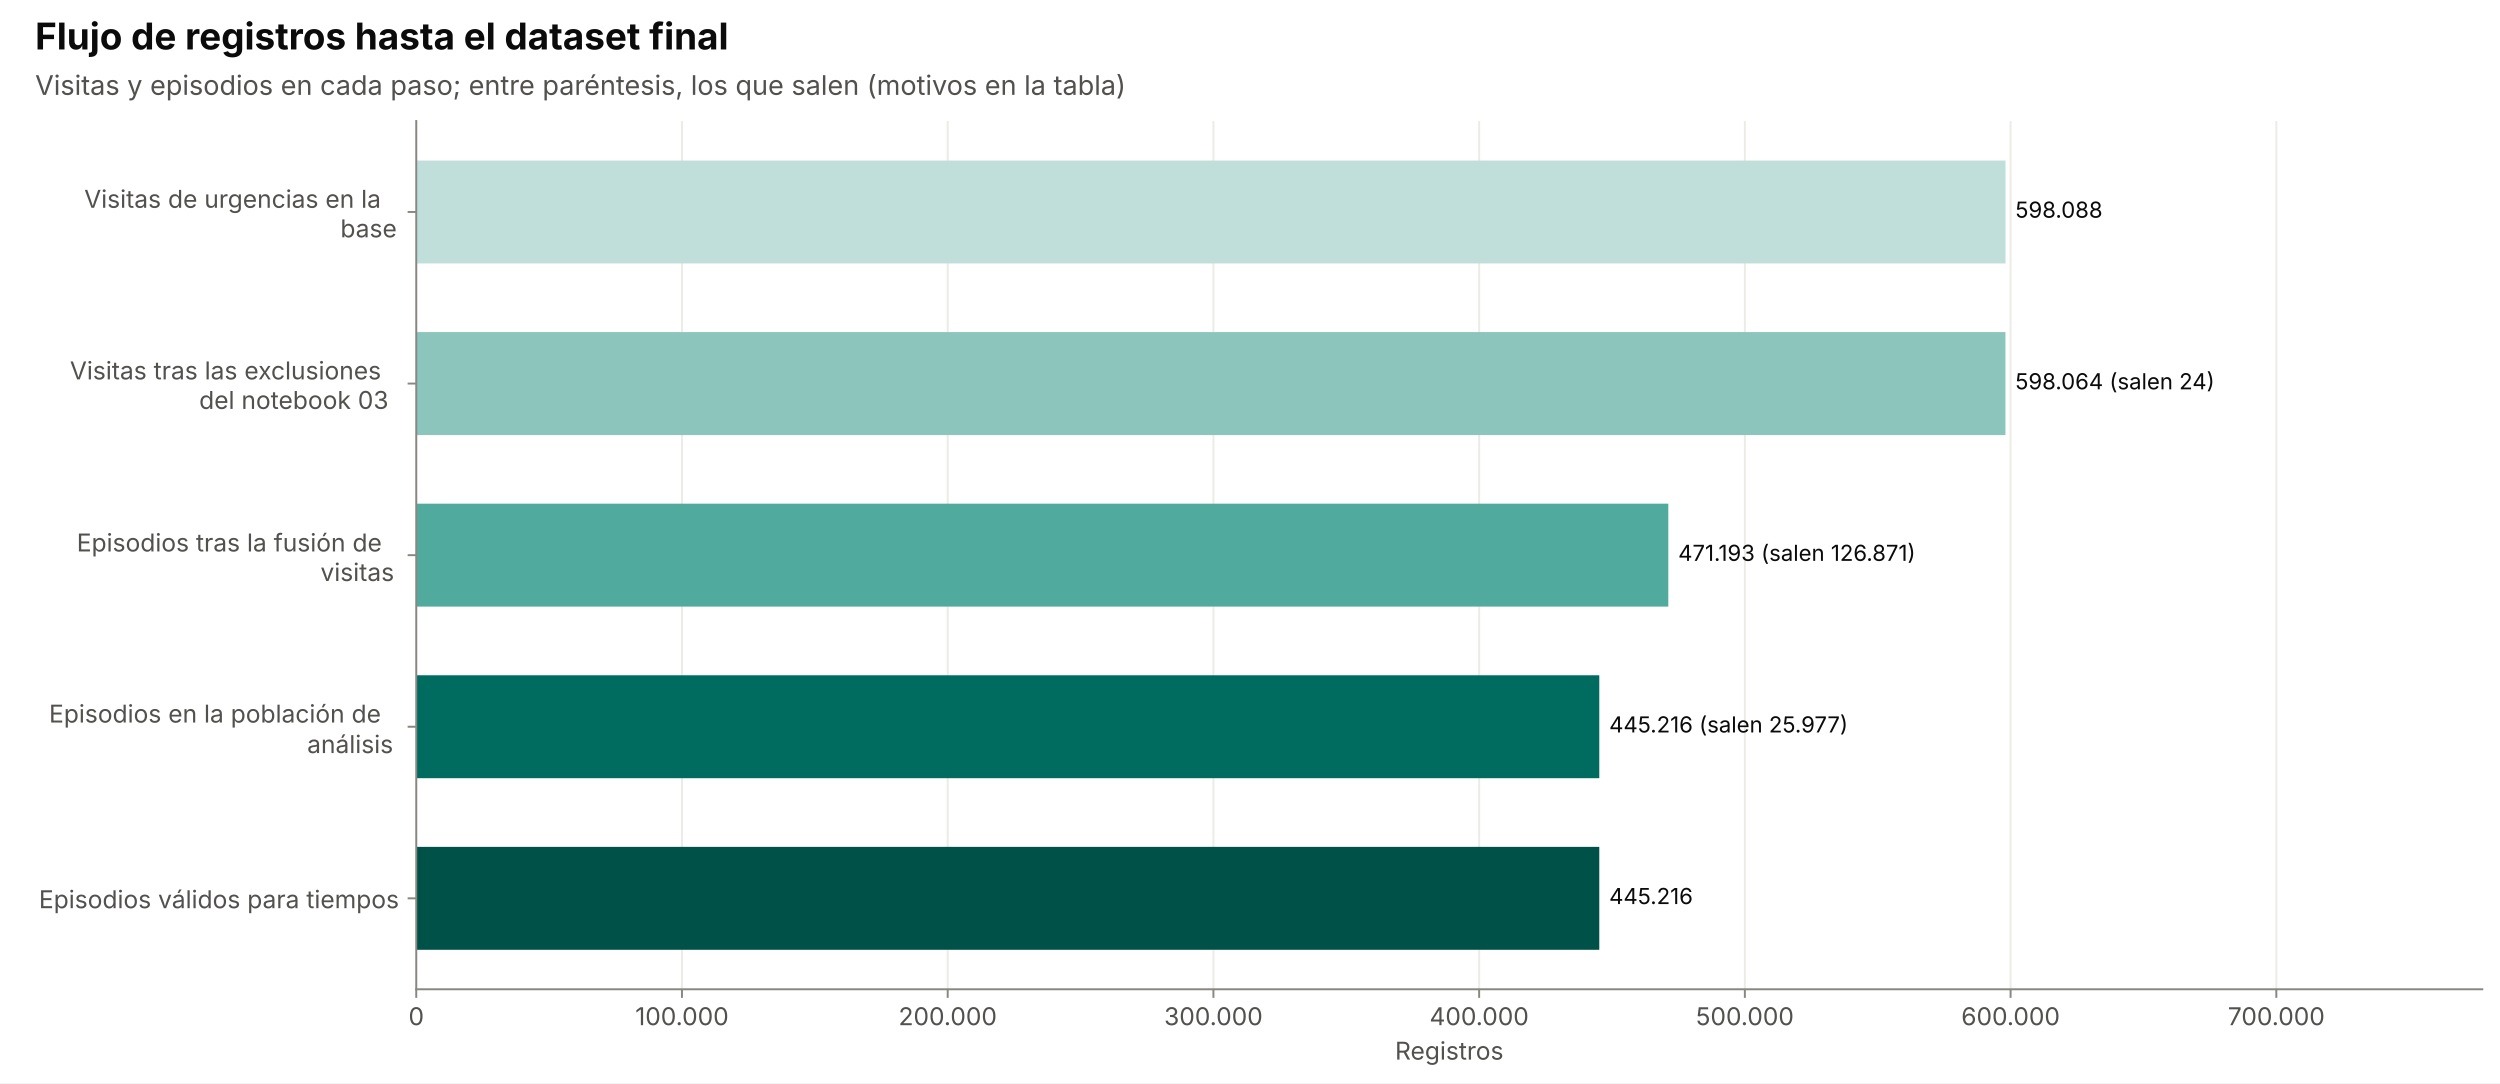
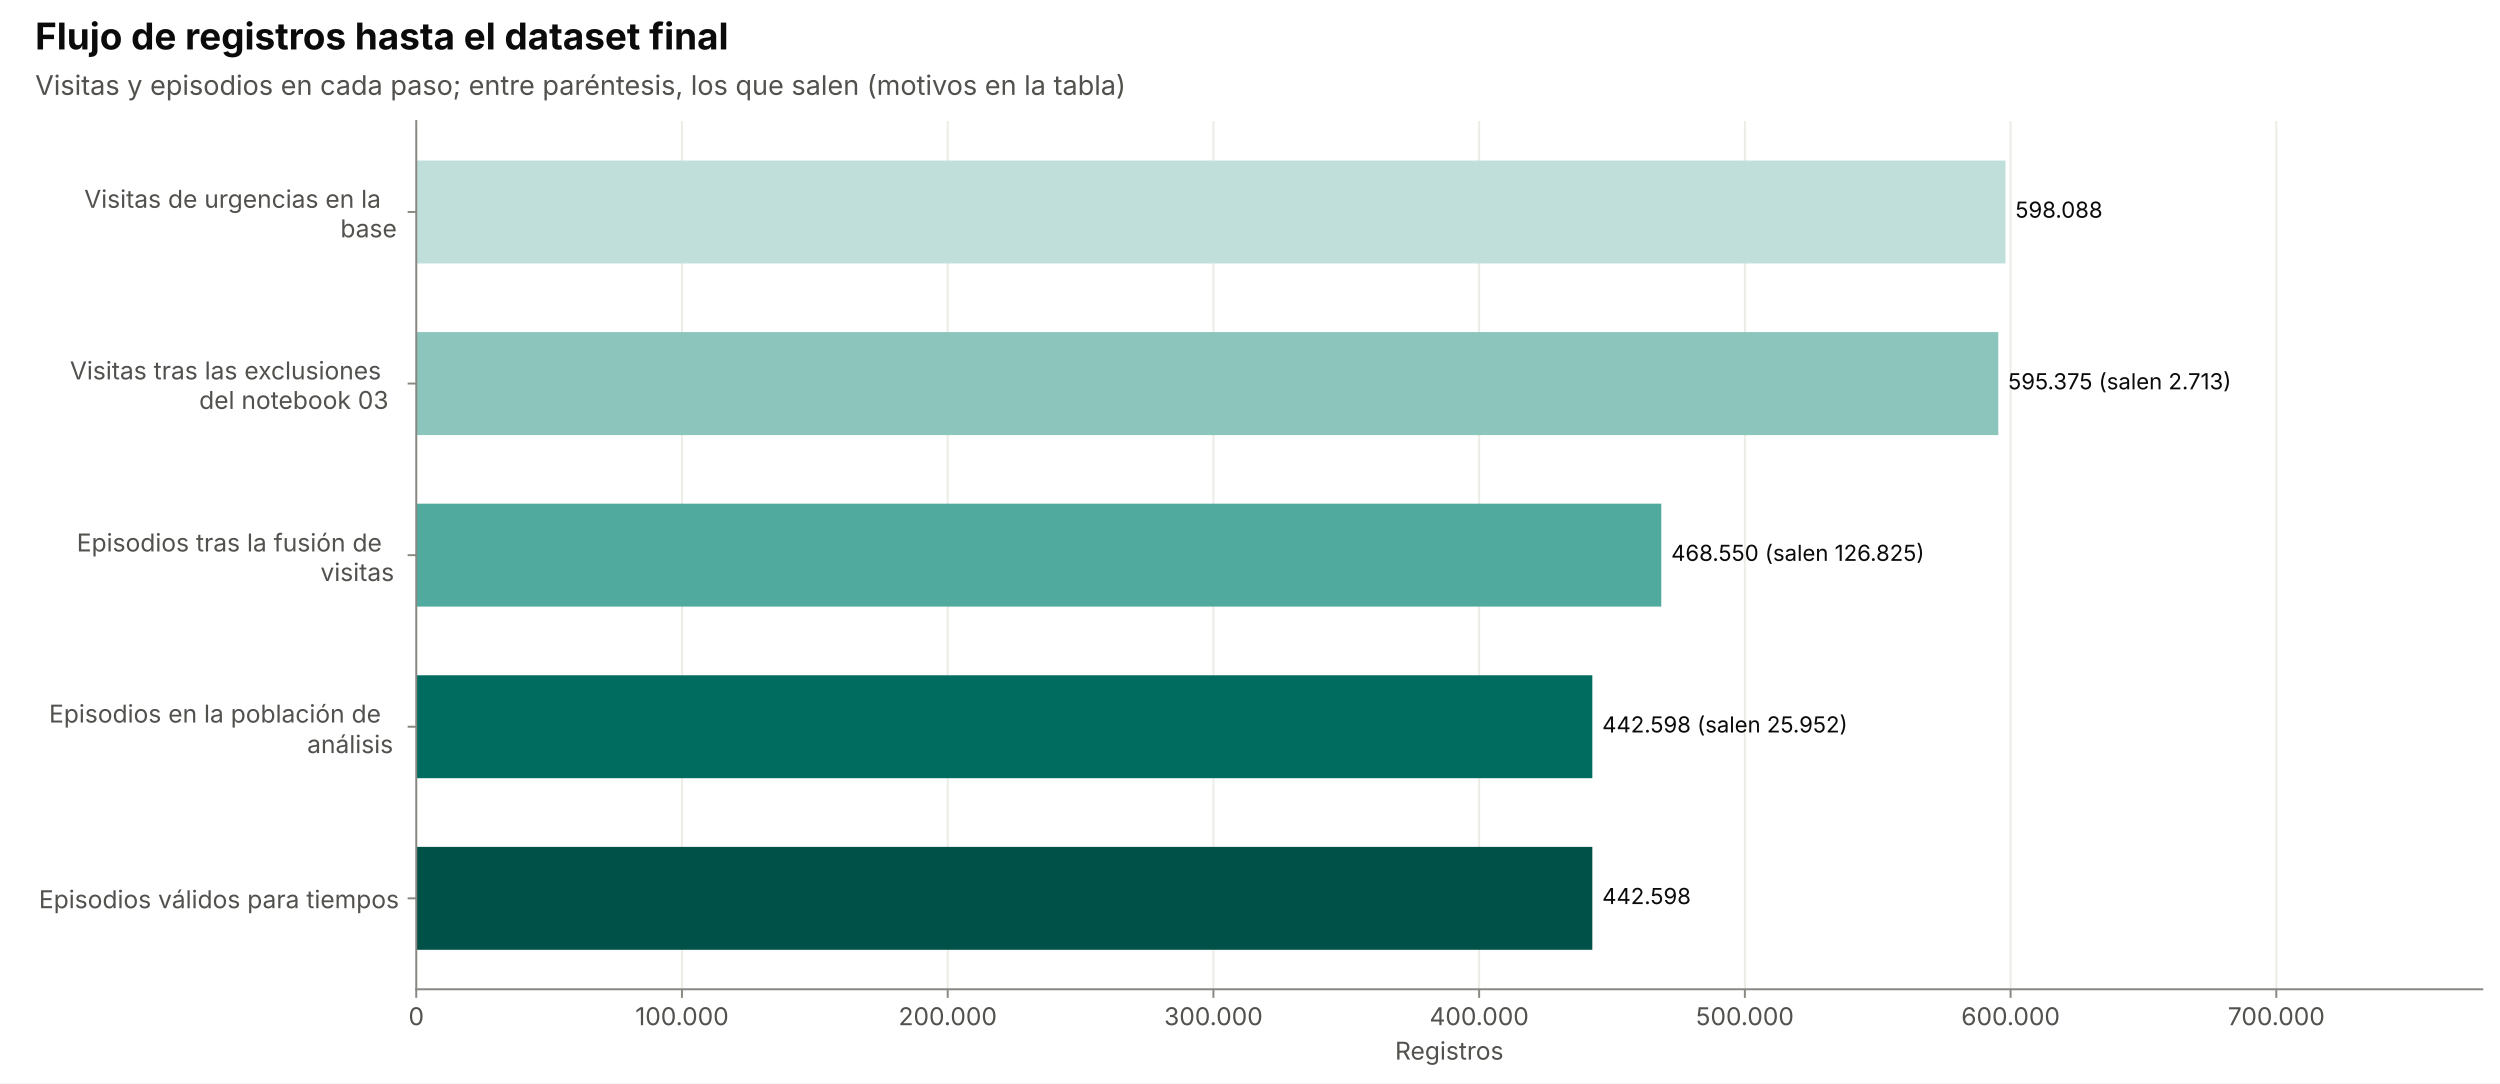
<svg xmlns="http://www.w3.org/2000/svg" xmlns:xlink="http://www.w3.org/1999/xlink" width="1016.4pt" height="440.4pt" viewBox="0 0 1016.4 440.4" version="1.1">
  <defs>
    <style type="text/css">*{stroke-linejoin: round; stroke-linecap: butt}</style>
  </defs>
  <g id="figure_1">
    <g id="patch_1">
      <path d="M 0 440.4  L 1016.4 440.4  L 1016.4 0  L 0 0  z " style="fill: #ffffff" />
    </g>
    <g id="axes_1">
      <g id="patch_2">
        <path d="M 169.227 402.199  L 1009.2 402.199  L 1009.2 49.208  L 169.227 49.208  z " style="fill: #ffffff" />
      </g>
      <g id="matplotlib.axis_1">
        <g id="xtick_1">
          <g id="line2d_1">
-             <path d="M 169.227 402.199  L 169.227 49.208  " clip-path="url(#p8746dc580a)" style="fill: none; stroke: #ecebe5; stroke-width: 0.8; stroke-linecap: square" />
+             <path d="M 169.227 402.199  L 169.227 49.208  " clip-path="url(#p7b0abd1d30)" style="fill: none; stroke: #ecebe5; stroke-width: 0.8; stroke-linecap: square" />
          </g>
          <g id="line2d_2">
            <defs>
-               <path id="m0646b277af" d="M 0 0  L 0 3.5  " style="stroke: #898781; stroke-width: 0.8" />
+               <path id="mcef33ffdb4" d="M 0 0  L 0 3.5  " style="stroke: #898781; stroke-width: 0.8" />
            </defs>
            <g>
-               <use xlink:href="#m0646b277af" x="169.227" y="402.199" style="fill: #898781; stroke: #898781; stroke-width: 0.8" />
+               <use xlink:href="#mcef33ffdb4" x="169.227" y="402.199" style="fill: #898781; stroke: #898781; stroke-width: 0.8" />
            </g>
          </g>
          <g id="text_1">
            <text style="font-size: 10px; font-family: 'Inter', 'Segoe UI', 'DejaVu Sans', sans-serif; text-anchor: middle; fill: #52514e" x="169.227" y="416.796" transform="rotate(-0 169.2266 416.7964)">0</text>
          </g>
        </g>
        <g id="xtick_2">
          <g id="line2d_3">
-             <path d="M 277.26 402.199  L 277.26 49.208  " clip-path="url(#p8746dc580a)" style="fill: none; stroke: #ecebe5; stroke-width: 0.8; stroke-linecap: square" />
+             <path d="M 277.26 402.199  L 277.26 49.208  " clip-path="url(#p7b0abd1d30)" style="fill: none; stroke: #ecebe5; stroke-width: 0.8; stroke-linecap: square" />
          </g>
          <g id="line2d_4">
            <g>
-               <use xlink:href="#m0646b277af" x="277.26" y="402.199" style="fill: #898781; stroke: #898781; stroke-width: 0.8" />
+               <use xlink:href="#mcef33ffdb4" x="277.26" y="402.199" style="fill: #898781; stroke: #898781; stroke-width: 0.8" />
            </g>
          </g>
          <g id="text_2">
            <text style="font-size: 10px; font-family: 'Inter', 'Segoe UI', 'DejaVu Sans', sans-serif; text-anchor: middle; fill: #52514e" x="277.26" y="416.796" transform="rotate(-0 277.2597 416.7964)">100.000</text>
          </g>
        </g>
        <g id="xtick_3">
          <g id="line2d_5">
-             <path d="M 385.293 402.199  L 385.293 49.208  " clip-path="url(#p8746dc580a)" style="fill: none; stroke: #ecebe5; stroke-width: 0.8; stroke-linecap: square" />
+             <path d="M 385.293 402.199  L 385.293 49.208  " clip-path="url(#p7b0abd1d30)" style="fill: none; stroke: #ecebe5; stroke-width: 0.8; stroke-linecap: square" />
          </g>
          <g id="line2d_6">
            <g>
-               <use xlink:href="#m0646b277af" x="385.293" y="402.199" style="fill: #898781; stroke: #898781; stroke-width: 0.8" />
+               <use xlink:href="#mcef33ffdb4" x="385.293" y="402.199" style="fill: #898781; stroke: #898781; stroke-width: 0.8" />
            </g>
          </g>
          <g id="text_3">
            <text style="font-size: 10px; font-family: 'Inter', 'Segoe UI', 'DejaVu Sans', sans-serif; text-anchor: middle; fill: #52514e" x="385.293" y="416.796" transform="rotate(-0 385.2928 416.7964)">200.000</text>
          </g>
        </g>
        <g id="xtick_4">
          <g id="line2d_7">
-             <path d="M 493.326 402.199  L 493.326 49.208  " clip-path="url(#p8746dc580a)" style="fill: none; stroke: #ecebe5; stroke-width: 0.8; stroke-linecap: square" />
+             <path d="M 493.326 402.199  L 493.326 49.208  " clip-path="url(#p7b0abd1d30)" style="fill: none; stroke: #ecebe5; stroke-width: 0.8; stroke-linecap: square" />
          </g>
          <g id="line2d_8">
            <g>
-               <use xlink:href="#m0646b277af" x="493.326" y="402.199" style="fill: #898781; stroke: #898781; stroke-width: 0.8" />
+               <use xlink:href="#mcef33ffdb4" x="493.326" y="402.199" style="fill: #898781; stroke: #898781; stroke-width: 0.8" />
            </g>
          </g>
          <g id="text_4">
            <text style="font-size: 10px; font-family: 'Inter', 'Segoe UI', 'DejaVu Sans', sans-serif; text-anchor: middle; fill: #52514e" x="493.326" y="416.796" transform="rotate(-0 493.3259 416.7964)">300.000</text>
          </g>
        </g>
        <g id="xtick_5">
          <g id="line2d_9">
-             <path d="M 601.359 402.199  L 601.359 49.208  " clip-path="url(#p8746dc580a)" style="fill: none; stroke: #ecebe5; stroke-width: 0.8; stroke-linecap: square" />
+             <path d="M 601.359 402.199  L 601.359 49.208  " clip-path="url(#p7b0abd1d30)" style="fill: none; stroke: #ecebe5; stroke-width: 0.8; stroke-linecap: square" />
          </g>
          <g id="line2d_10">
            <g>
-               <use xlink:href="#m0646b277af" x="601.359" y="402.199" style="fill: #898781; stroke: #898781; stroke-width: 0.8" />
+               <use xlink:href="#mcef33ffdb4" x="601.359" y="402.199" style="fill: #898781; stroke: #898781; stroke-width: 0.8" />
            </g>
          </g>
          <g id="text_5">
            <text style="font-size: 10px; font-family: 'Inter', 'Segoe UI', 'DejaVu Sans', sans-serif; text-anchor: middle; fill: #52514e" x="601.359" y="416.796" transform="rotate(-0 601.359 416.7964)">400.000</text>
          </g>
        </g>
        <g id="xtick_6">
          <g id="line2d_11">
-             <path d="M 709.392 402.199  L 709.392 49.208  " clip-path="url(#p8746dc580a)" style="fill: none; stroke: #ecebe5; stroke-width: 0.8; stroke-linecap: square" />
+             <path d="M 709.392 402.199  L 709.392 49.208  " clip-path="url(#p7b0abd1d30)" style="fill: none; stroke: #ecebe5; stroke-width: 0.8; stroke-linecap: square" />
          </g>
          <g id="line2d_12">
            <g>
-               <use xlink:href="#m0646b277af" x="709.392" y="402.199" style="fill: #898781; stroke: #898781; stroke-width: 0.8" />
+               <use xlink:href="#mcef33ffdb4" x="709.392" y="402.199" style="fill: #898781; stroke: #898781; stroke-width: 0.8" />
            </g>
          </g>
          <g id="text_6">
            <text style="font-size: 10px; font-family: 'Inter', 'Segoe UI', 'DejaVu Sans', sans-serif; text-anchor: middle; fill: #52514e" x="709.392" y="416.796" transform="rotate(-0 709.3921 416.7964)">500.000</text>
          </g>
        </g>
        <g id="xtick_7">
          <g id="line2d_13">
-             <path d="M 817.425 402.199  L 817.425 49.208  " clip-path="url(#p8746dc580a)" style="fill: none; stroke: #ecebe5; stroke-width: 0.8; stroke-linecap: square" />
+             <path d="M 817.425 402.199  L 817.425 49.208  " clip-path="url(#p7b0abd1d30)" style="fill: none; stroke: #ecebe5; stroke-width: 0.8; stroke-linecap: square" />
          </g>
          <g id="line2d_14">
            <g>
-               <use xlink:href="#m0646b277af" x="817.425" y="402.199" style="fill: #898781; stroke: #898781; stroke-width: 0.8" />
+               <use xlink:href="#mcef33ffdb4" x="817.425" y="402.199" style="fill: #898781; stroke: #898781; stroke-width: 0.8" />
            </g>
          </g>
          <g id="text_7">
            <text style="font-size: 10px; font-family: 'Inter', 'Segoe UI', 'DejaVu Sans', sans-serif; text-anchor: middle; fill: #52514e" x="817.425" y="416.796" transform="rotate(-0 817.4252 416.7964)">600.000</text>
          </g>
        </g>
        <g id="xtick_8">
          <g id="line2d_15">
-             <path d="M 925.458 402.199  L 925.458 49.208  " clip-path="url(#p8746dc580a)" style="fill: none; stroke: #ecebe5; stroke-width: 0.8; stroke-linecap: square" />
+             <path d="M 925.458 402.199  L 925.458 49.208  " clip-path="url(#p7b0abd1d30)" style="fill: none; stroke: #ecebe5; stroke-width: 0.8; stroke-linecap: square" />
          </g>
          <g id="line2d_16">
            <g>
-               <use xlink:href="#m0646b277af" x="925.458" y="402.199" style="fill: #898781; stroke: #898781; stroke-width: 0.8" />
+               <use xlink:href="#mcef33ffdb4" x="925.458" y="402.199" style="fill: #898781; stroke: #898781; stroke-width: 0.8" />
            </g>
          </g>
          <g id="text_8">
            <text style="font-size: 10px; font-family: 'Inter', 'Segoe UI', 'DejaVu Sans', sans-serif; text-anchor: middle; fill: #52514e" x="925.458" y="416.796" transform="rotate(-0 925.4583 416.7964)">700.000</text>
          </g>
        </g>
        <g id="text_9">
          <text style="font-size: 10px; font-family: 'Inter', 'Segoe UI', 'DejaVu Sans', sans-serif; text-anchor: middle; fill: #52514e" x="589.213" y="430.797" transform="rotate(-0 589.213 430.7972)">Registros</text>
        </g>
      </g>
      <g id="matplotlib.axis_2">
        <g id="ytick_1">
          <g id="line2d_17">
            <defs>
-               <path id="mfebf5616ef" d="M 0 0  L -3.5 0  " style="stroke: #898781; stroke-width: 0.8" />
+               <path id="m6d33ab13bb" d="M 0 0  L -3.5 0  " style="stroke: #898781; stroke-width: 0.8" />
            </defs>
            <g>
-               <use xlink:href="#mfebf5616ef" x="169.227" y="86.181" style="fill: #898781; stroke: #898781; stroke-width: 0.8" />
+               <use xlink:href="#m6d33ab13bb" x="169.227" y="86.181" style="fill: #898781; stroke: #898781; stroke-width: 0.8" />
            </g>
          </g>
          <g id="text_10">
            <text style="font-size: 10px; font-family: 'Inter', 'Segoe UI', 'DejaVu Sans', sans-serif; fill: #52514e" transform="translate(34.24531 84.47924)">Visitas de urgencias en la</text>
            <text style="font-size: 10px; font-family: 'Inter', 'Segoe UI', 'DejaVu Sans', sans-serif; fill: #52514e" transform="translate(138.3875 96.48198)">base</text>
          </g>
        </g>
        <g id="ytick_2">
          <g id="line2d_18">
            <g>
-               <use xlink:href="#mfebf5616ef" x="169.227" y="155.942" style="fill: #898781; stroke: #898781; stroke-width: 0.8" />
+               <use xlink:href="#m6d33ab13bb" x="169.227" y="155.942" style="fill: #898781; stroke: #898781; stroke-width: 0.8" />
            </g>
          </g>
          <g id="text_11">
            <text style="font-size: 10px; font-family: 'Inter', 'Segoe UI', 'DejaVu Sans', sans-serif; fill: #52514e" transform="translate(28.42188 154.2404)">Visitas tras las exclusiones</text>
            <text style="font-size: 10px; font-family: 'Inter', 'Segoe UI', 'DejaVu Sans', sans-serif; fill: #52514e" transform="translate(80.95937 166.2431)">del notebook 03</text>
          </g>
        </g>
        <g id="ytick_3">
          <g id="line2d_19">
            <g>
-               <use xlink:href="#mfebf5616ef" x="169.227" y="225.703" style="fill: #898781; stroke: #898781; stroke-width: 0.8" />
+               <use xlink:href="#m6d33ab13bb" x="169.227" y="225.703" style="fill: #898781; stroke: #898781; stroke-width: 0.8" />
            </g>
          </g>
          <g id="text_12">
            <text style="font-size: 10px; font-family: 'Inter', 'Segoe UI', 'DejaVu Sans', sans-serif; fill: #52514e" transform="translate(31.20781 224.2015)">Episodios tras la fusión de</text>
            <text style="font-size: 10px; font-family: 'Inter', 'Segoe UI', 'DejaVu Sans', sans-serif; fill: #52514e" transform="translate(130.2844 236.2042)">visitas</text>
          </g>
        </g>
        <g id="ytick_4">
          <g id="line2d_20">
            <g>
-               <use xlink:href="#mfebf5616ef" x="169.227" y="295.464" style="fill: #898781; stroke: #898781; stroke-width: 0.8" />
+               <use xlink:href="#m6d33ab13bb" x="169.227" y="295.464" style="fill: #898781; stroke: #898781; stroke-width: 0.8" />
            </g>
          </g>
          <g id="text_13">
            <text style="font-size: 10px; font-family: 'Inter', 'Segoe UI', 'DejaVu Sans', sans-serif; fill: #52514e" transform="translate(19.93281 293.7626)">Episodios en la población de</text>
            <text style="font-size: 10px; font-family: 'Inter', 'Segoe UI', 'DejaVu Sans', sans-serif; fill: #52514e" transform="translate(124.8797 306.1653)">análisis</text>
          </g>
        </g>
        <g id="ytick_5">
          <g id="line2d_21">
            <g>
-               <use xlink:href="#mfebf5616ef" x="169.227" y="365.225" style="fill: #898781; stroke: #898781; stroke-width: 0.8" />
+               <use xlink:href="#m6d33ab13bb" x="169.227" y="365.225" style="fill: #898781; stroke: #898781; stroke-width: 0.8" />
            </g>
          </g>
          <g id="text_14">
            <text style="font-size: 10px; font-family: 'Inter', 'Segoe UI', 'DejaVu Sans', sans-serif; text-anchor: end; fill: #52514e" x="162.227" y="369.225" transform="rotate(-0 162.2266 369.2246)">Episodios válidos para tiempos</text>
          </g>
        </g>
      </g>
      <g id="patch_3">
-         <path d="M 169.227 107.109  L 815.36 107.109  L 815.36 65.253  L 169.227 65.253  z " clip-path="url(#p8746dc580a)" style="fill: #c0dfda" />
+         <path d="M 169.227 107.109  L 815.36 107.109  L 815.36 65.253  L 169.227 65.253  z " clip-path="url(#p7b0abd1d30)" style="fill: #c0dfda" />
      </g>
      <g id="patch_4">
-         <path d="M 169.227 176.87  L 815.334 176.87  L 815.334 135.014  L 169.227 135.014  z " clip-path="url(#p8746dc580a)" style="fill: #8bc5bb" />
+         <path d="M 169.227 176.87  L 812.429 176.87  L 812.429 135.014  L 169.227 135.014  z " clip-path="url(#p7b0abd1d30)" style="fill: #8bc5bb" />
      </g>
      <g id="patch_5">
-         <path d="M 169.227 246.631  L 678.271 246.631  L 678.271 204.775  L 169.227 204.775  z " clip-path="url(#p8746dc580a)" style="fill: #50aa9e" />
+         <path d="M 169.227 246.631  L 675.416 246.631  L 675.416 204.775  L 169.227 204.775  z " clip-path="url(#p7b0abd1d30)" style="fill: #50aa9e" />
      </g>
      <g id="patch_6">
-         <path d="M 169.227 316.393  L 650.207 316.393  L 650.207 274.536  L 169.227 274.536  z " clip-path="url(#p8746dc580a)" style="fill: #006c60" />
+         <path d="M 169.227 316.393  L 647.379 316.393  L 647.379 274.536  L 169.227 274.536  z " clip-path="url(#p7b0abd1d30)" style="fill: #006c60" />
      </g>
      <g id="patch_7">
-         <path d="M 169.227 386.154  L 650.207 386.154  L 650.207 344.297  L 169.227 344.297  z " clip-path="url(#p8746dc580a)" style="fill: #005248" />
+         <path d="M 169.227 386.154  L 647.379 386.154  L 647.379 344.297  L 169.227 344.297  z " clip-path="url(#p7b0abd1d30)" style="fill: #005248" />
      </g>
      <g id="patch_8">
        <path d="M 169.227 402.199  L 169.227 49.208  " style="fill: none; stroke: #898781; stroke-width: 0.8; stroke-linejoin: miter; stroke-linecap: square" />
      </g>
      <g id="patch_9">
        <path d="M 169.227 402.199  L 1009.2 402.199  " style="fill: none; stroke: #898781; stroke-width: 0.8; stroke-linejoin: miter; stroke-linecap: square" />
      </g>
      <g id="text_15">
        <text style="font-size: 9px; font-family: 'Inter', 'Segoe UI', 'DejaVu Sans', sans-serif; text-anchor: start; fill: #0b0b0b" x="819.36" y="88.519" transform="rotate(-0 819.3596 88.51879)">598.088</text>
      </g>
      <g id="text_16">
-         <text style="font-size: 9px; font-family: 'Inter', 'Segoe UI', 'DejaVu Sans', sans-serif; text-anchor: start; fill: #0b0b0b" x="819.334" y="158.28" transform="rotate(-0 819.3337 158.2803)">598.064  (salen 24)</text>
+         <text style="font-size: 9px; font-family: 'Inter', 'Segoe UI', 'DejaVu Sans', sans-serif; text-anchor: start; fill: #0b0b0b" x="816.429" y="158.28" transform="rotate(-0 816.4287 158.2803)">595.375  (salen 2.713)</text>
      </g>
      <g id="text_17">
-         <text style="font-size: 9px; font-family: 'Inter', 'Segoe UI', 'DejaVu Sans', sans-serif; text-anchor: start; fill: #0b0b0b" x="682.271" y="228.041" transform="rotate(-0 682.271 228.0414)">471.193  (salen 126.871)</text>
+         <text style="font-size: 9px; font-family: 'Inter', 'Segoe UI', 'DejaVu Sans', sans-serif; text-anchor: start; fill: #0b0b0b" x="679.416" y="228.041" transform="rotate(-0 679.4157 228.0414)">468.550  (salen 126.825)</text>
      </g>
      <g id="text_18">
-         <text style="font-size: 9px; font-family: 'Inter', 'Segoe UI', 'DejaVu Sans', sans-serif; text-anchor: start; fill: #0b0b0b" x="654.207" y="297.802" transform="rotate(-0 654.2072 297.8025)">445.216  (salen 25.977)</text>
+         <text style="font-size: 9px; font-family: 'Inter', 'Segoe UI', 'DejaVu Sans', sans-serif; text-anchor: start; fill: #0b0b0b" x="651.379" y="297.802" transform="rotate(-0 651.3789 297.8025)">442.598  (salen 25.952)</text>
      </g>
      <g id="text_19">
-         <text style="font-size: 9px; font-family: 'Inter', 'Segoe UI', 'DejaVu Sans', sans-serif; text-anchor: start; fill: #0b0b0b" x="654.207" y="367.563" transform="rotate(-0 654.2072 367.5632)">445.216</text>
+         <text style="font-size: 9px; font-family: 'Inter', 'Segoe UI', 'DejaVu Sans', sans-serif; text-anchor: start; fill: #0b0b0b" x="651.379" y="367.563" transform="rotate(-0 651.3789 367.5632)">442.598</text>
      </g>
    </g>
    <g id="subtitulo_hallazgo">
      <text style="font-size: 11px; font-family: 'Inter', 'Segoe UI', 'DejaVu Sans', sans-serif; text-anchor: start; fill: #52514e" x="14.28" y="38.564" transform="rotate(-0 14.27976 38.56445)">Visitas y episodios en cada paso; entre paréntesis, los que salen (motivos en la tabla)</text>
    </g>
    <g id="titulo_hallazgo">
      <text style="font-weight: 700; font-size: 15px; font-family: 'Inter', 'Segoe UI', 'DejaVu Sans', sans-serif; fill: #0b0b0b" transform="translate(14.27976 20.09912)">Flujo de registros hasta el dataset final</text>
      <text style="font-weight: 700; font-size: 15px; font-family: 'Inter', 'Segoe UI', 'DejaVu Sans', sans-serif; fill: #0b0b0b" transform="translate(14.27976 38.10205)" />
    </g>
  </g>
  <defs>
-     <clipPath id="p8746dc580a">
+     <clipPath id="p7b0abd1d30">
      <rect x="169.227" y="49.208" width="839.973" height="352.991" />
    </clipPath>
  </defs>
</svg>
